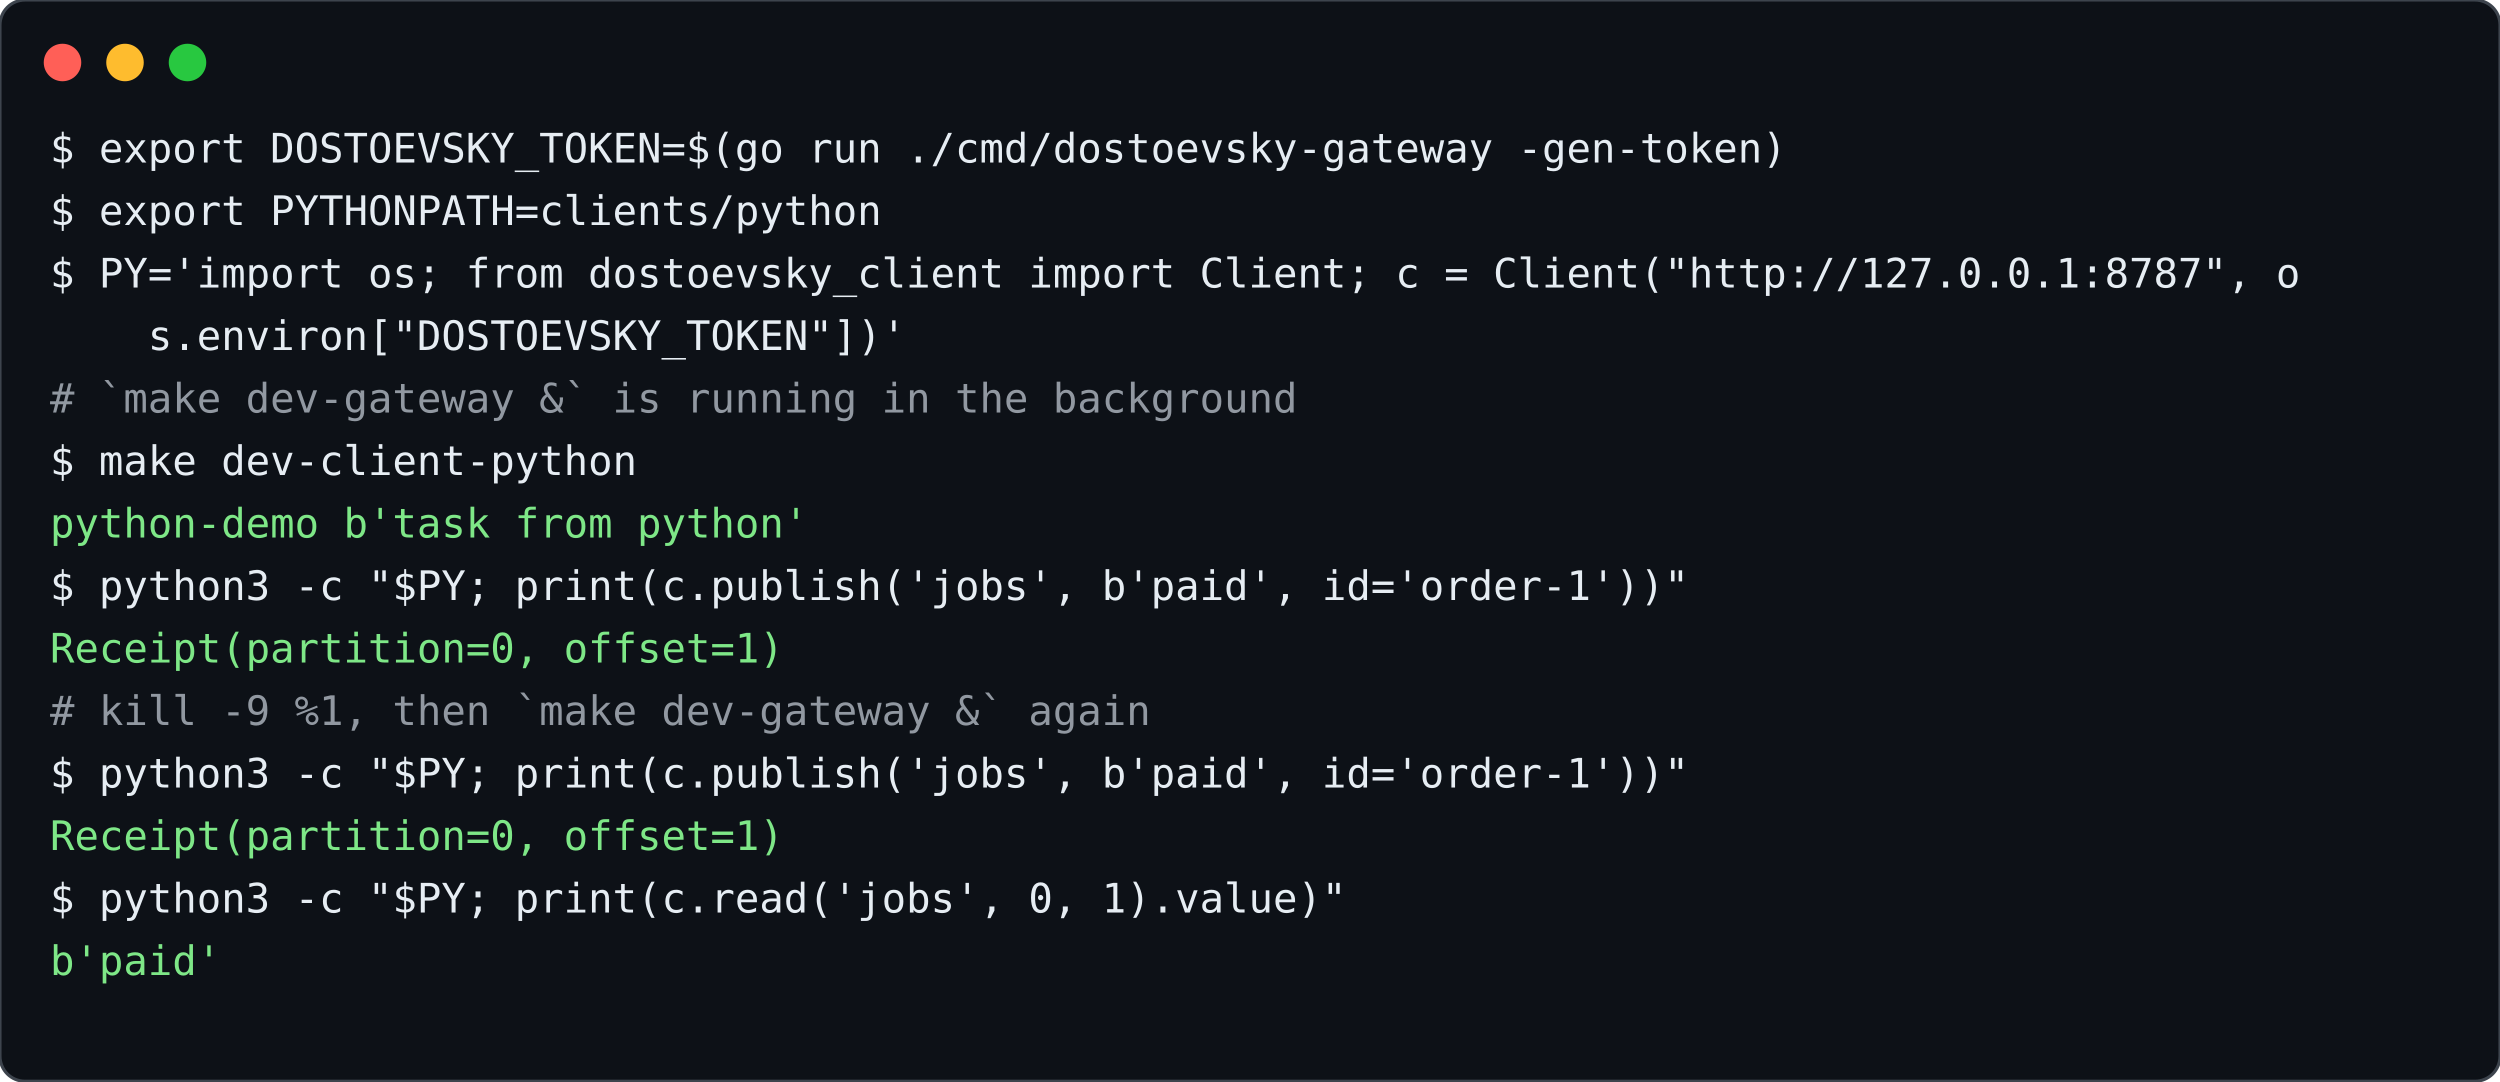
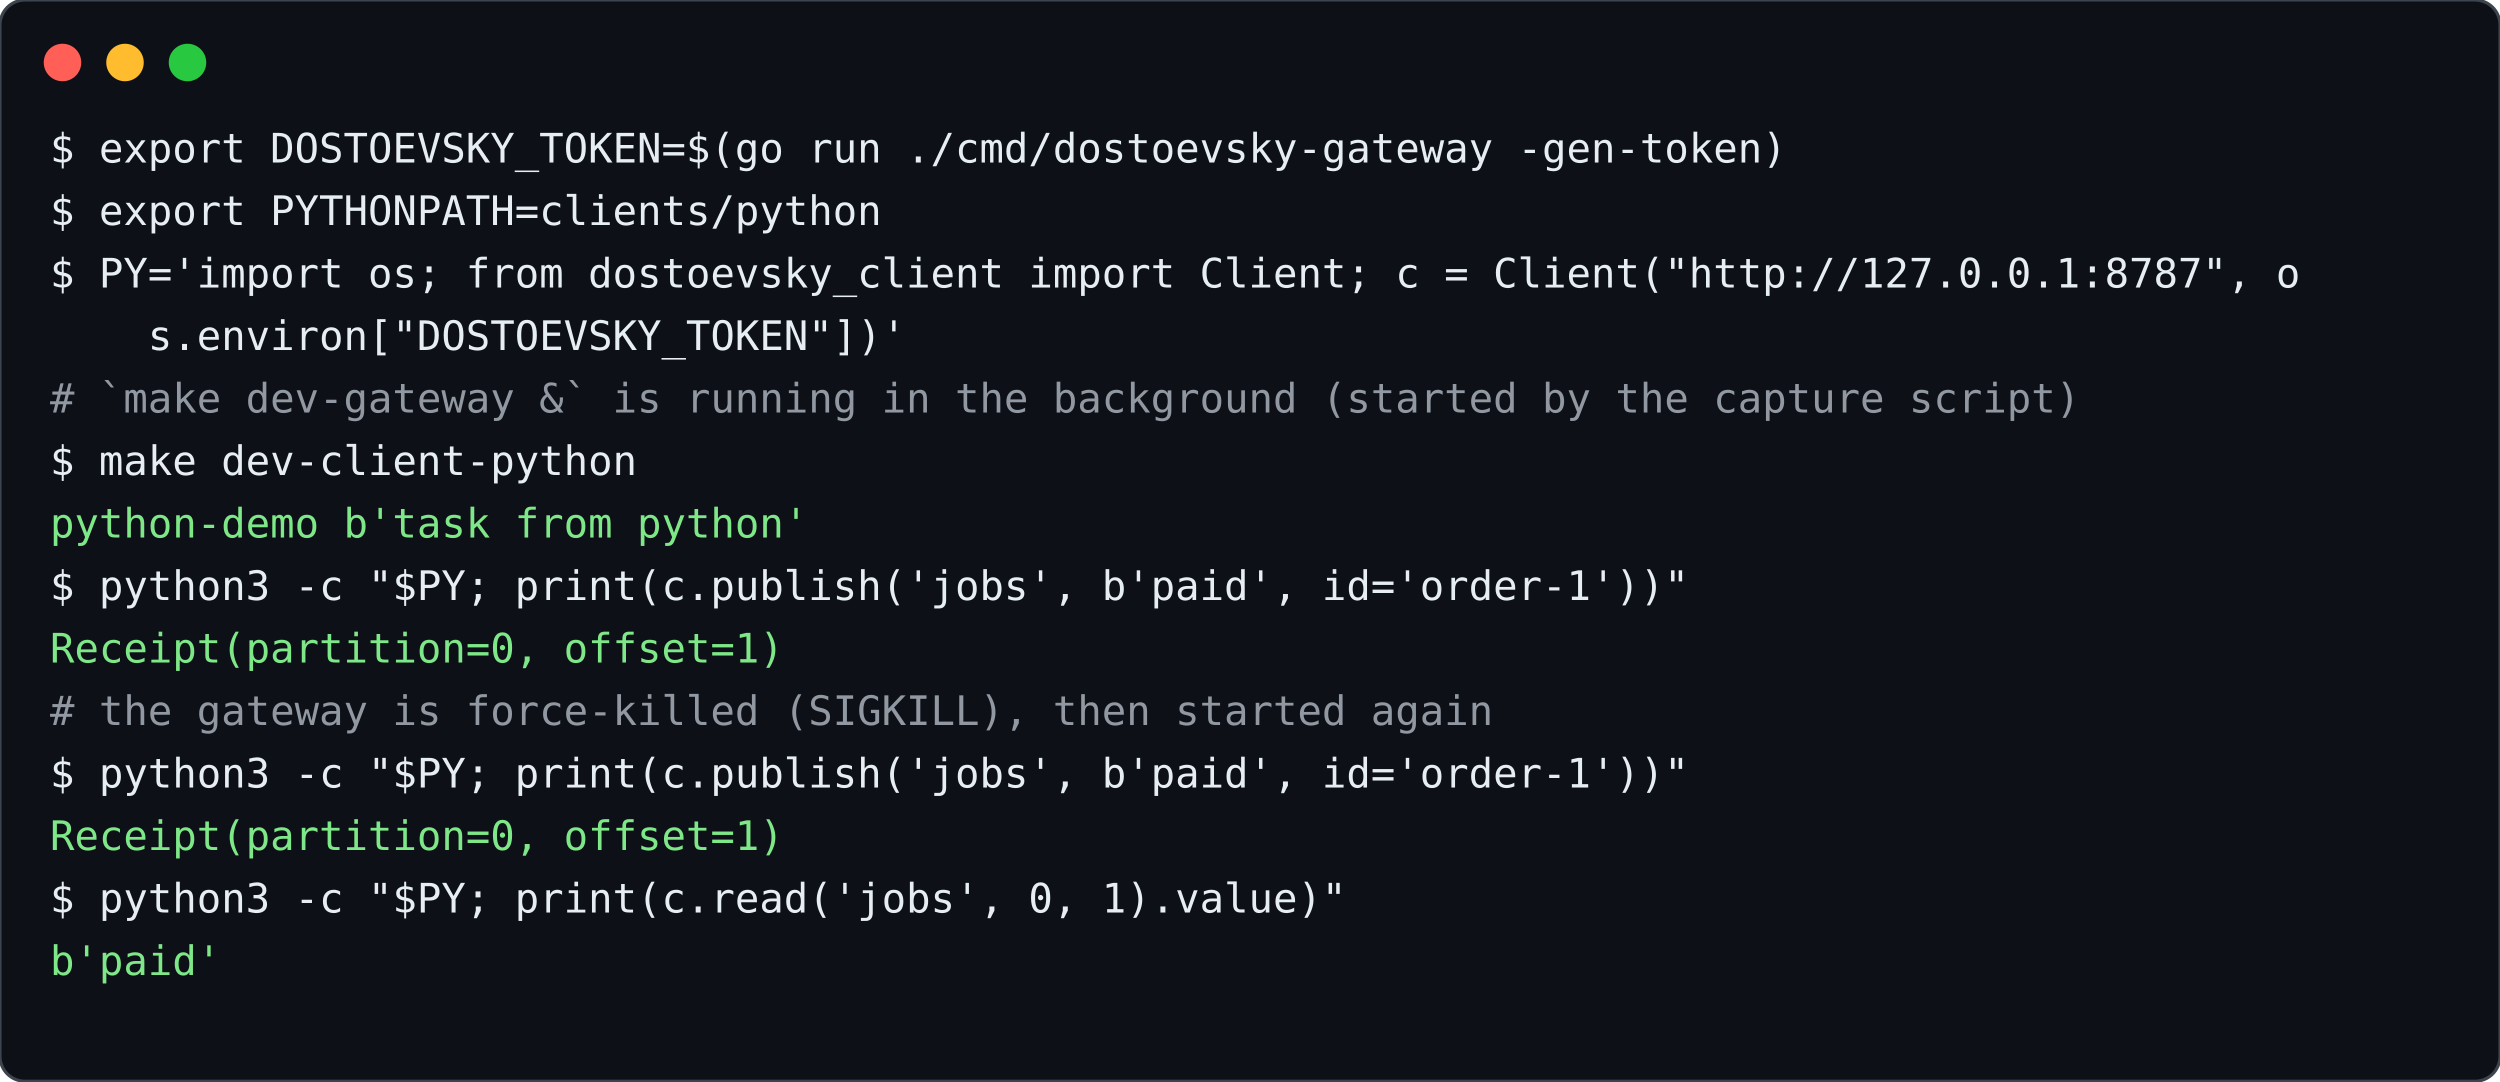
<svg xmlns="http://www.w3.org/2000/svg" viewBox="0 0 800 346" width="800" height="346" role="img" aria-labelledby="t d">
  <rect width="100%" height="100%" rx="8" fill="#0d1117" stroke="#3d444d" />
  <circle cx="20" cy="20" r="6" fill="#ff5f57" />
  <circle cx="40" cy="20" r="6" fill="#febc2e" />
  <circle cx="60" cy="20" r="6" fill="#28c840" />
  <g font-family="ui-monospace,SFMono-Regular,Menlo,Consolas,monospace" font-size="13">
    <text x="16" y="52" fill="#e6edf3" xml:space="preserve" textLength="568.0" lengthAdjust="spacingAndGlyphs">$ export DOSTOEVSKY_TOKEN=$(go run ./cmd/dostoevsky-gateway -gen-token)</text>
    <text x="16" y="72" fill="#e6edf3" xml:space="preserve" textLength="272.0" lengthAdjust="spacingAndGlyphs">$ export PYTHONPATH=clients/python</text>
    <text x="16" y="92" fill="#e6edf3" xml:space="preserve" textLength="736.0" lengthAdjust="spacingAndGlyphs">$ PY='import os; from dostoevsky_client import Client; c = Client("http://127.0.0.1:8787", o</text>
    <text x="16" y="112" fill="#e6edf3" xml:space="preserve" textLength="280.0" lengthAdjust="spacingAndGlyphs">    s.environ["DOSTOEVSKY_TOKEN"])'</text>
-     <text x="16" y="132" fill="#9198a1" xml:space="preserve" textLength="408.0" lengthAdjust="spacingAndGlyphs"># `make dev-gateway &amp;` is running in the background</text>
+     <text x="16" y="132" fill="#9198a1" xml:space="preserve" textLength="664.0" lengthAdjust="spacingAndGlyphs"># `make dev-gateway &amp;` is running in the background (started by the capture script)</text>
    <text x="16" y="152" fill="#e6edf3" xml:space="preserve" textLength="192.0" lengthAdjust="spacingAndGlyphs">$ make dev-client-python</text>
    <text x="16" y="172" fill="#7ee787" xml:space="preserve" textLength="248.0" lengthAdjust="spacingAndGlyphs">python-demo b'task from python'</text>
    <text x="16" y="192" fill="#e6edf3" xml:space="preserve" textLength="536.0" lengthAdjust="spacingAndGlyphs">$ python3 -c "$PY; print(c.publish('jobs', b'paid', id='order-1'))"</text>
    <text x="16" y="212" fill="#7ee787" xml:space="preserve" textLength="240.0" lengthAdjust="spacingAndGlyphs">Receipt(partition=0, offset=1)</text>
-     <text x="16" y="232" fill="#9198a1" xml:space="preserve" textLength="360.0" lengthAdjust="spacingAndGlyphs"># kill -9 %1, then `make dev-gateway &amp;` again</text>
+     <text x="16" y="232" fill="#9198a1" xml:space="preserve" textLength="472.0" lengthAdjust="spacingAndGlyphs"># the gateway is force-killed (SIGKILL), then started again</text>
    <text x="16" y="252" fill="#e6edf3" xml:space="preserve" textLength="536.0" lengthAdjust="spacingAndGlyphs">$ python3 -c "$PY; print(c.publish('jobs', b'paid', id='order-1'))"</text>
    <text x="16" y="272" fill="#7ee787" xml:space="preserve" textLength="240.0" lengthAdjust="spacingAndGlyphs">Receipt(partition=0, offset=1)</text>
    <text x="16" y="292" fill="#e6edf3" xml:space="preserve" textLength="424.0" lengthAdjust="spacingAndGlyphs">$ python3 -c "$PY; print(c.read('jobs', 0, 1).value)"</text>
    <text x="16" y="312" fill="#7ee787" xml:space="preserve" textLength="56.0" lengthAdjust="spacingAndGlyphs">b'paid'</text>
  </g>
</svg>
